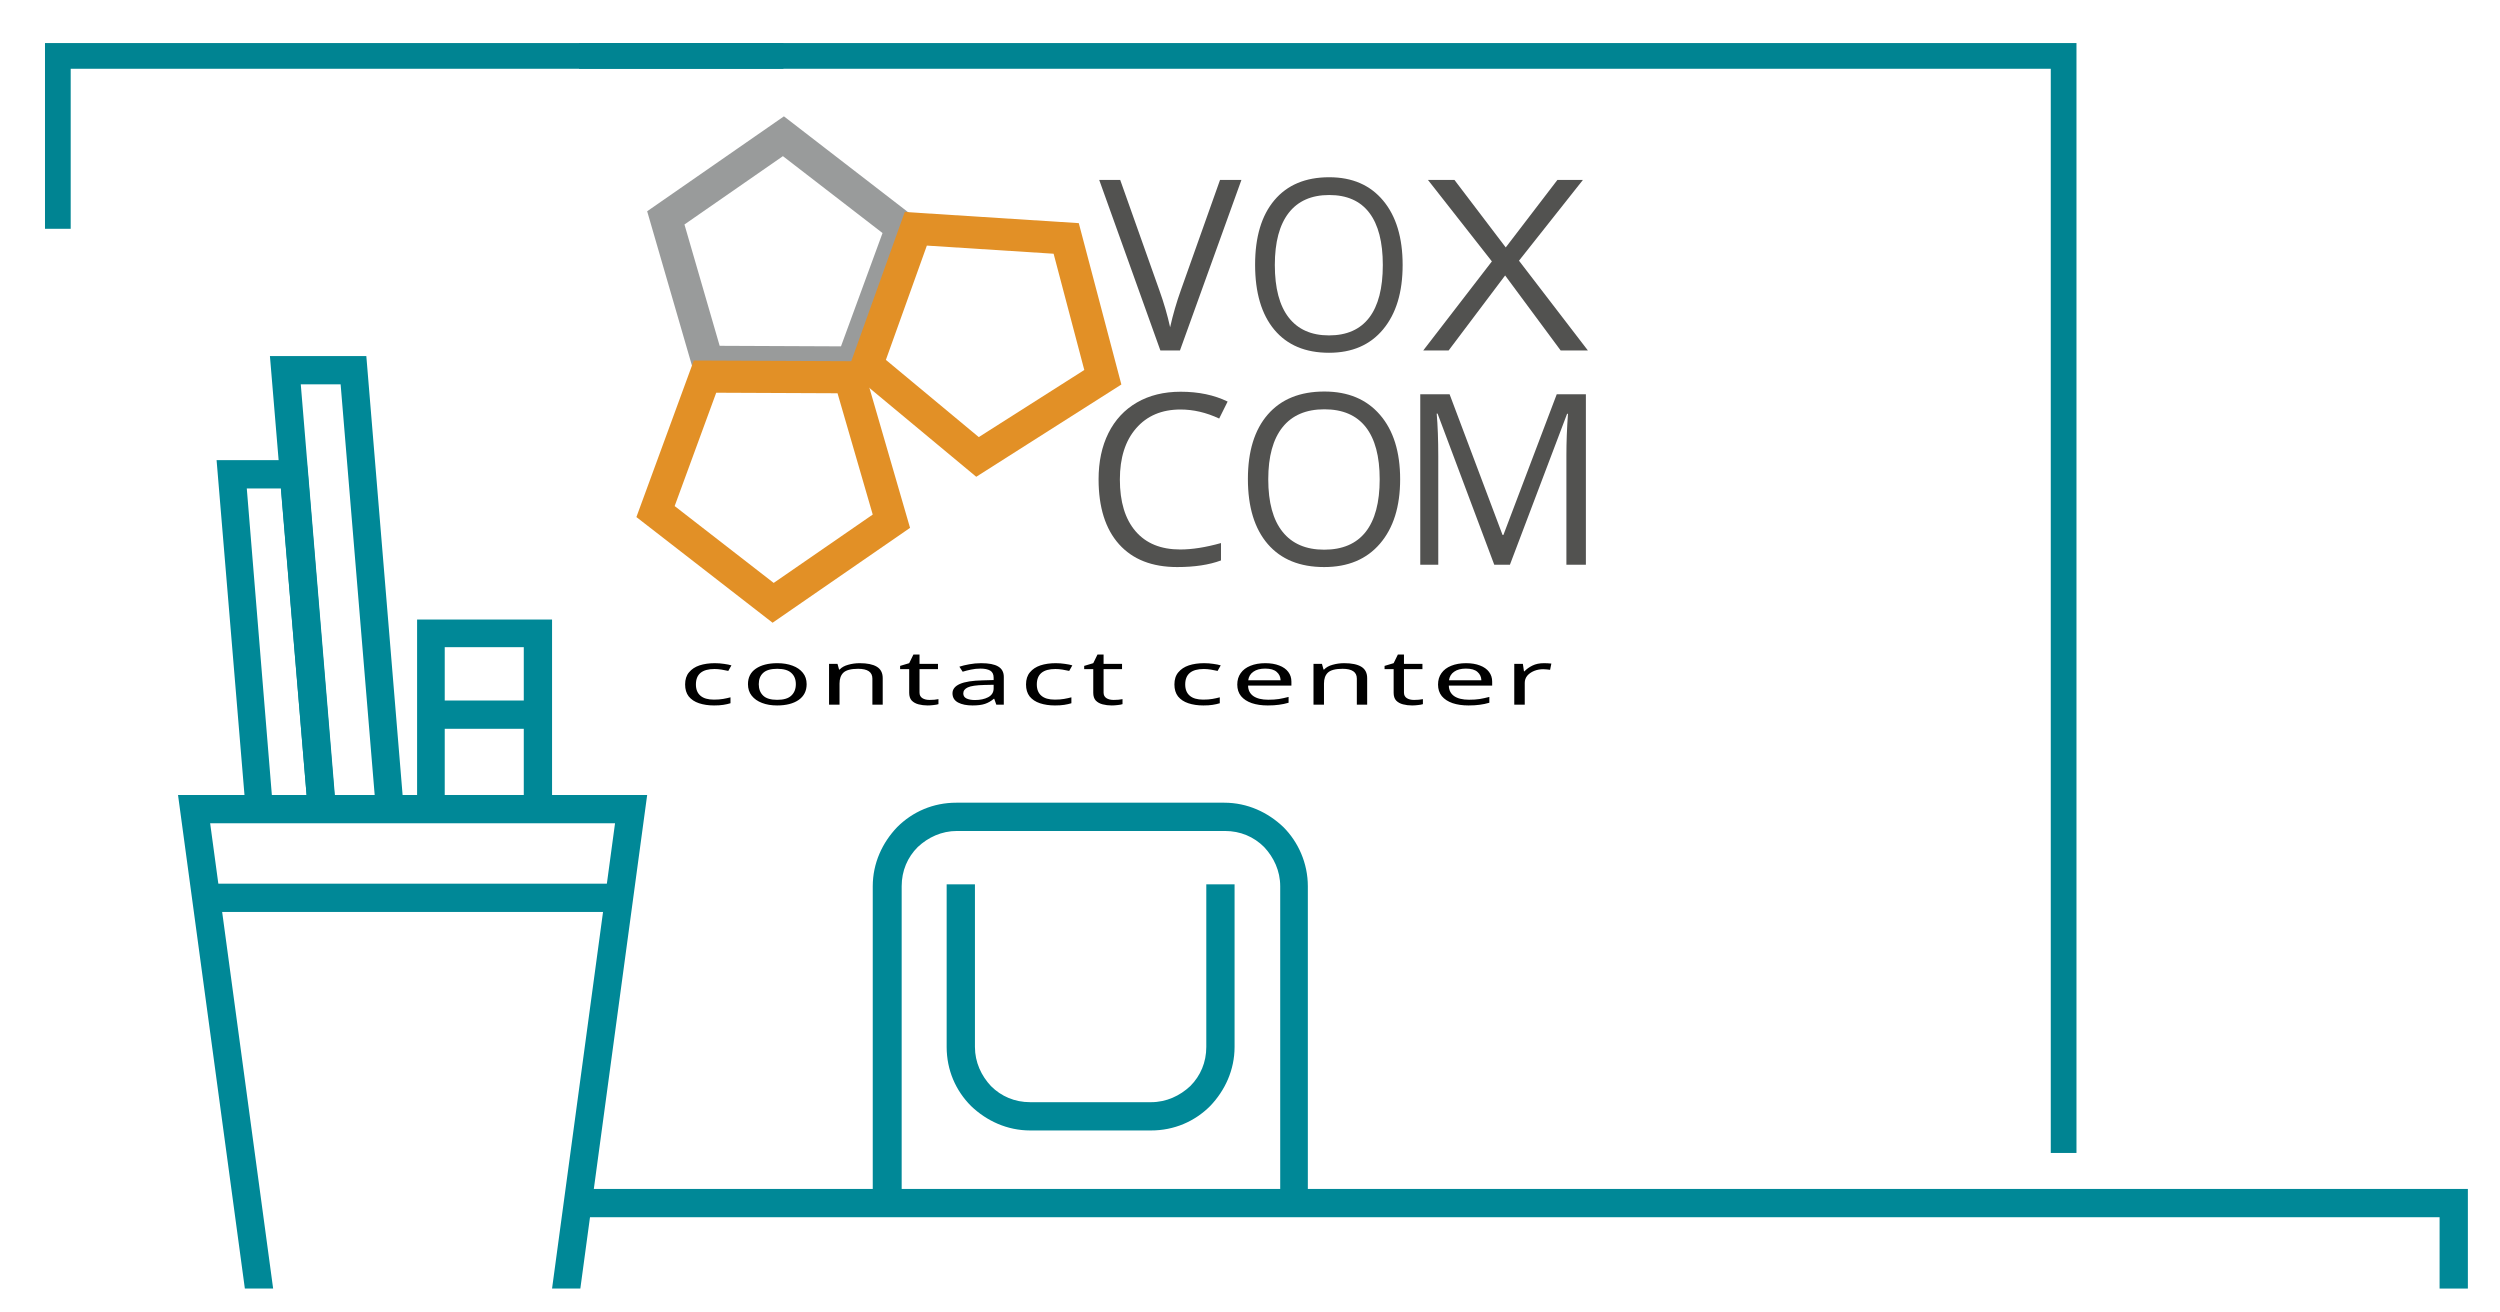
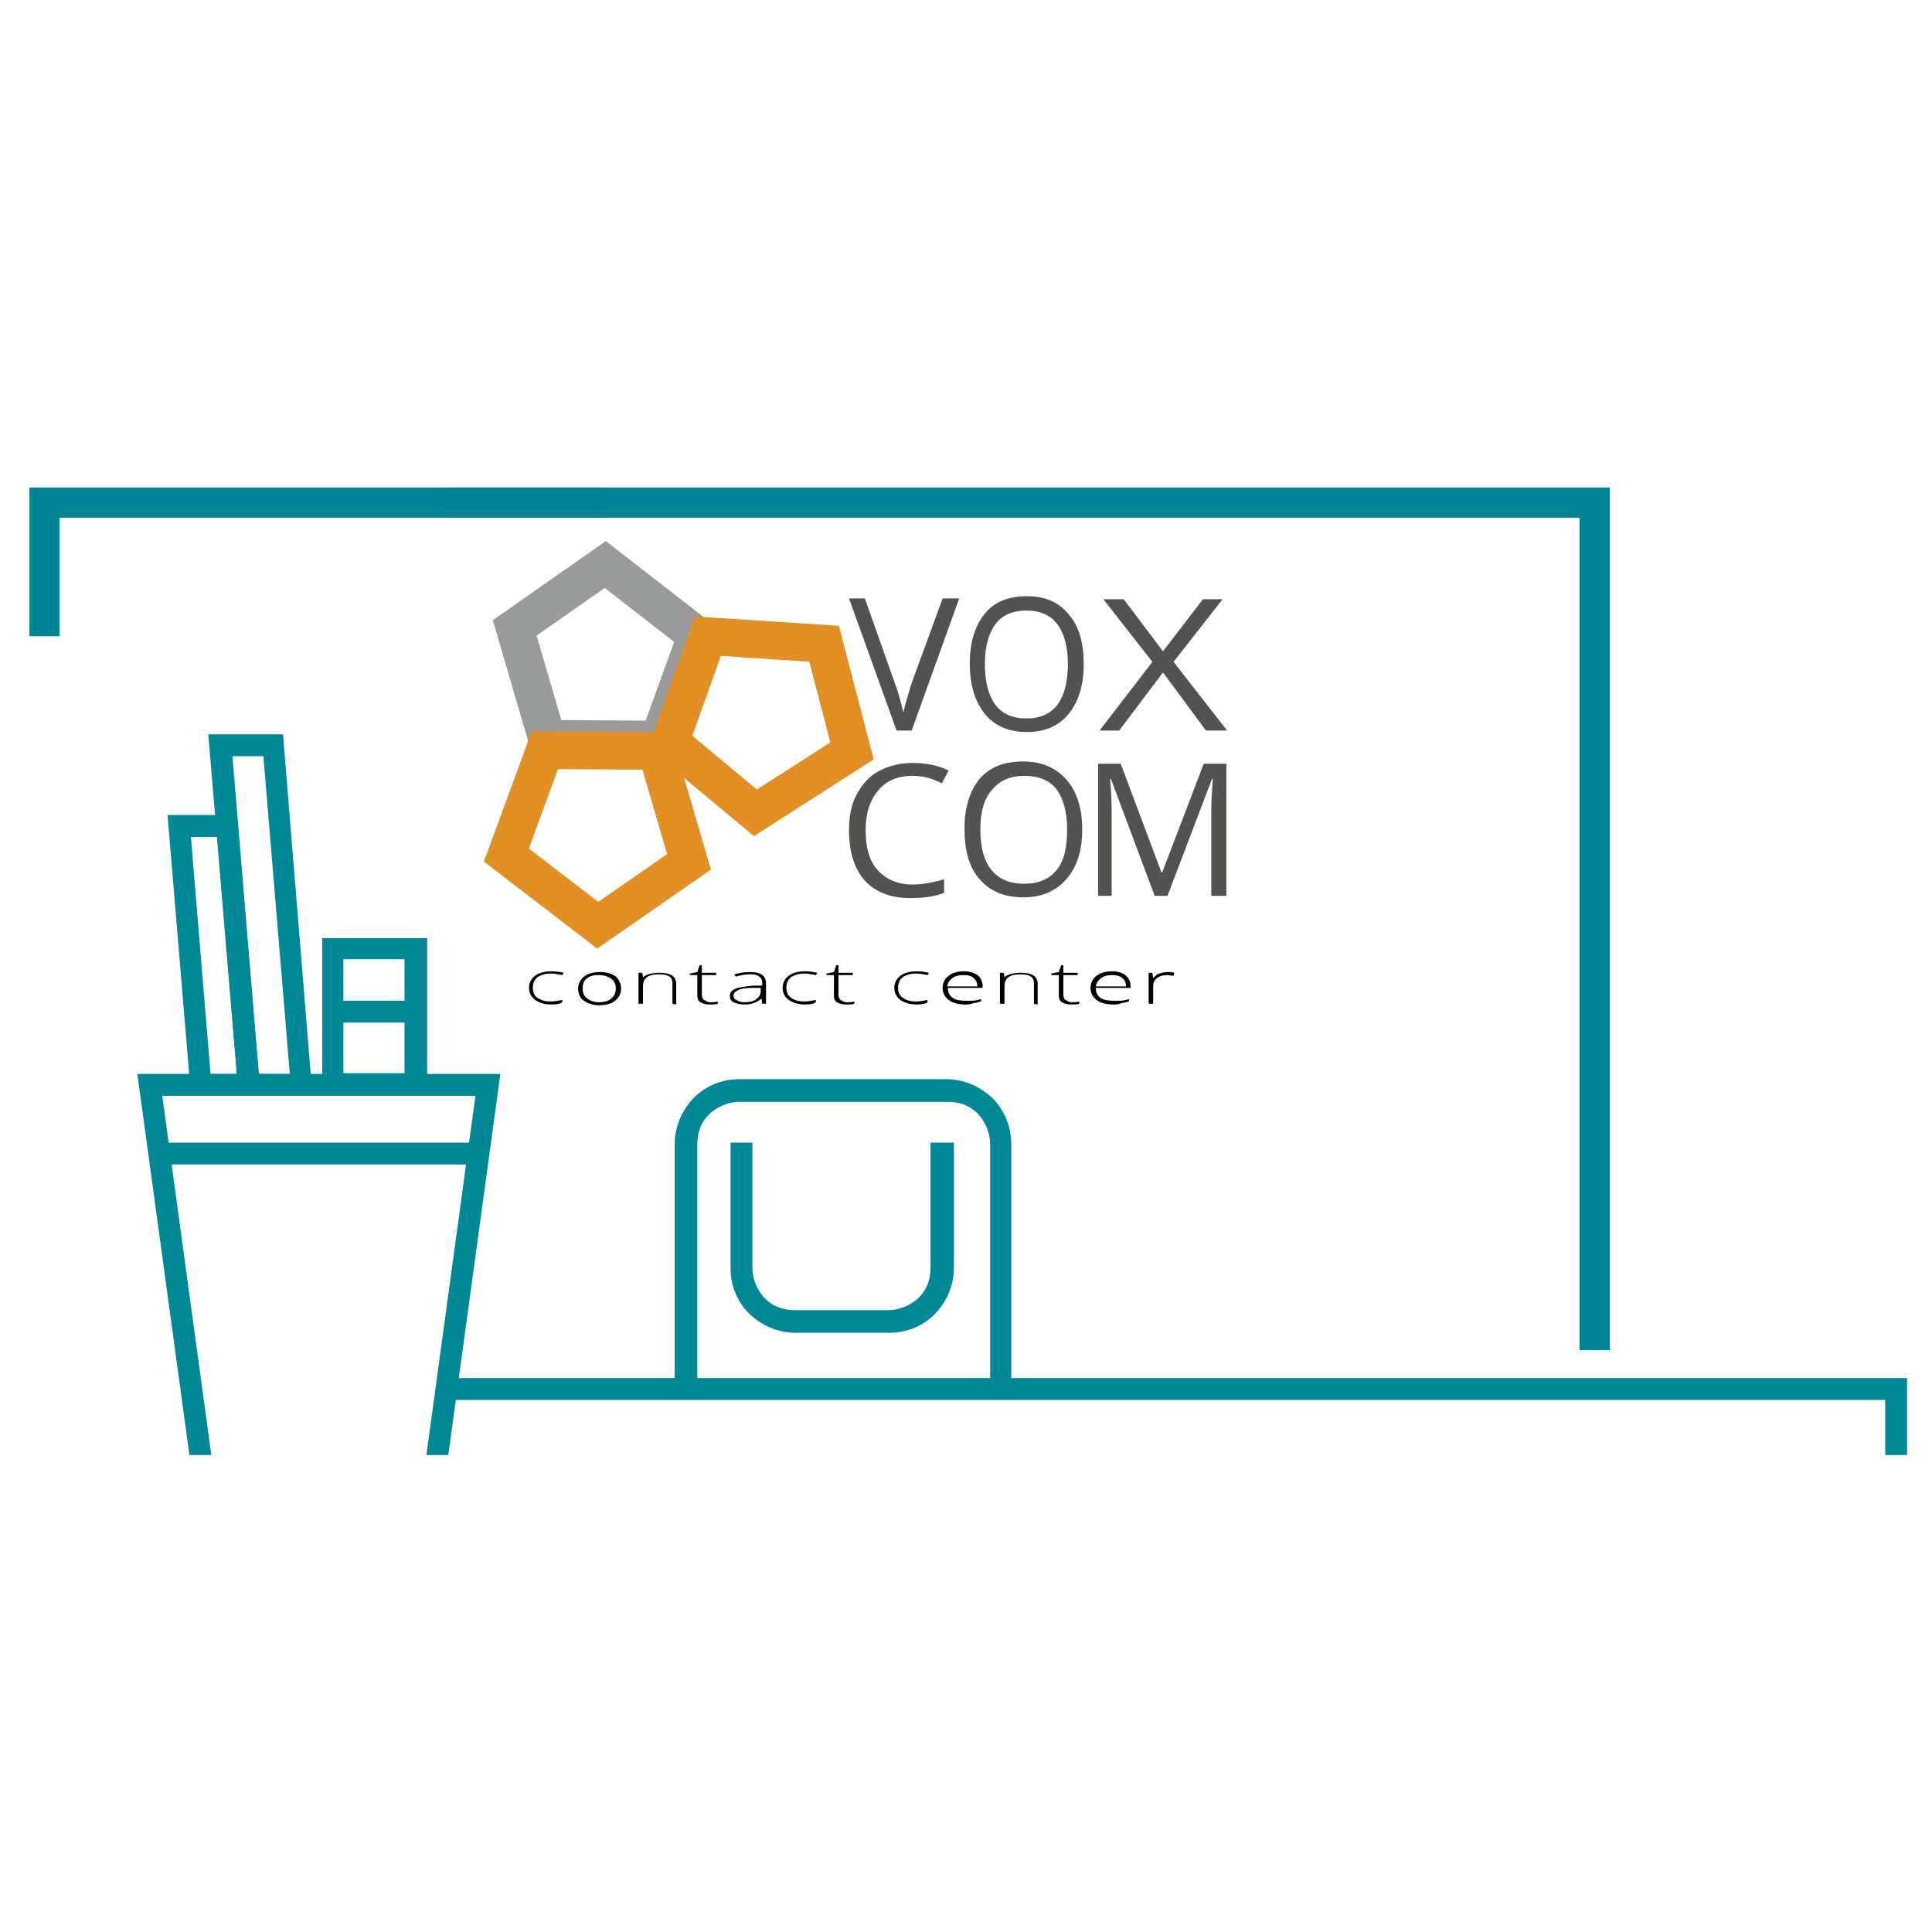
- <svg xmlns="http://www.w3.org/2000/svg" version="1.1" id="Слой_1" x="0px" y="0px" viewBox="0 0 389 204" enable-background="new 0 0 389 204" xml:space="preserve">
-   <polygon fill-rule="evenodd" clip-rule="evenodd" fill="#008897" points="90.1,185 384,185 384,200.5 379.6,200.5 379.6,189.4   90.1,189.4 " />
-   <path fill-rule="evenodd" clip-rule="evenodd" fill="#008897" d="M192.1,137.6v25.3c0,3.6-1.5,6.8-3.8,9.2c-2.4,2.4-5.6,3.8-9.2,3.8  h-18.8c-3.6,0-6.8-1.5-9.2-3.8c-2.4-2.4-3.8-5.6-3.8-9.2v-25.3h4.4v25.3c0,2.4,1,4.5,2.5,6.1c1.6,1.6,3.7,2.5,6.1,2.5h18.8  c2.4,0,4.5-1,6.1-2.5c1.6-1.6,2.5-3.7,2.5-6.1v-25.3H192.1z" />
-   <path fill-rule="evenodd" clip-rule="evenodd" fill="#008897" d="M135.8,187.3l0-49.4h0c0-3.6,1.5-6.8,3.8-9.2  c2.4-2.4,5.6-3.8,9.2-3.8h41.7c3.6,0,6.8,1.5,9.2,3.8c2.3,2.3,3.8,5.6,3.8,9.2l0,49.4h-4.3l0-49.4c0-2.4-1-4.5-2.5-6.1  c-1.6-1.6-3.7-2.5-6.1-2.5h-41.7c-2.4,0-4.5,1-6.1,2.5c-1.6,1.6-2.5,3.7-2.5,6.1h0l0,49.4H135.8z" />
-   <path fill-rule="evenodd" clip-rule="evenodd" fill="#008897" d="M46.8,59.8l5.3,63.9h6.2L53,59.8H46.8L46.8,59.8z M47.9,126  L42,55.4H57l6,72.6H48L47.9,126z" />
-   <rect x="67.5" y="109" fill-rule="evenodd" clip-rule="evenodd" fill="#008897" width="15.9" height="4.4" />
-   <path fill-rule="evenodd" clip-rule="evenodd" fill="#008897" d="M81.5,100.7H69.2v23h12.3V100.7L81.5,100.7z M67.1,96.4h18.8V128  h-21V96.4H67.1z" />
-   <path fill-rule="evenodd" clip-rule="evenodd" fill="#008897" d="M47.9,73.6l4.5,54.4h-14l-4.7-56.4h14L47.9,73.6L47.9,73.6z   M47.7,123.7L43.7,76h-5.3l3.9,47.7H47.7z" />
-   <rect x="32" y="137.5" fill-rule="evenodd" clip-rule="evenodd" fill="#008897" width="64.3" height="4.4" />
-   <polygon fill-rule="evenodd" clip-rule="evenodd" fill="#008897" points="38.1,200.5 27.7,123.7 100.7,123.7 90.3,200.5 85.9,200.5   95.7,128.1 32.7,128.1 42.5,200.5 " />
-   <polygon fill="none" stroke="#999B9B" stroke-width="5" stroke-miterlimit="10" points="140.3,35.4 132.6,56.4 110.1,56.3   103.6,33.9 121.9,21.2 " />
-   <polygon fill="none" stroke="#E29026" stroke-width="5" stroke-miterlimit="10" points="152.1,71.1 134.9,56.8 142.5,35.6   165.9,37.1 171.6,58.7 " />
-   <polygon fill="none" stroke="#E29026" stroke-width="5" stroke-miterlimit="10" points="102,79.6 109.7,58.6 132.2,58.7 138.7,81.1   120.3,93.8 " />
-   <rect x="171" y="26.3" fill="none" width="83.8" height="36.7" />
-   <text transform="matrix(1 0 0 1 171.0391 54.5322)" fill="#525250" font-family="'OpenSans'" font-size="37.172">V</text>
-   <text transform="matrix(0.94 0 0 1 193.1641 54.5322)" fill="#525250" font-family="'OpenSans'" font-size="37.172">O</text>
-   <text transform="matrix(1.21 0 0 1 221.2852 54.5322)" fill="#525250" font-family="'OpenSans'" font-size="37.172" letter-spacing="0.8">X</text>
-   <rect x="168.7" y="59.6" fill="none" width="88.5" height="36.7" />
-   <text transform="matrix(1 0 0 1 168.6738 87.875)" fill="#525250" font-family="'OpenSans'" font-size="37.172">C</text>
-   <text transform="matrix(0.97 0 0 1 191.9756 87.875)" fill="#525250" font-family="'OpenSans'" font-size="37.172" letter-spacing="-2.1">O</text>
-   <text transform="matrix(0.98 0 0 1 217.4248 87.875)" fill="#525250" font-family="'OpenSans'" font-size="37.172">M</text>
-   <rect x="99.6" y="111.3" fill="none" width="174.1" height="19.4" />
-   <text transform="matrix(1.558 0 0 1 105.5815 109.6436)" font-family="'OpenSans-Light'" font-size="11.828" letter-spacing="0.6">contact center</text>
-   <polyline fill-rule="evenodd" clip-rule="evenodd" fill="none" stroke="#008492" stroke-width="4" stroke-miterlimit="10" points="  9,35.6 9,8.7 321.1,8.7 321.1,179.4 " />
-   <line fill-rule="evenodd" clip-rule="evenodd" fill="none" stroke="#008492" stroke-width="4" stroke-miterlimit="10" x1="121.9" y1="8.7" x2="90.1" y2="8.7" />
+ <svg xmlns="http://www.w3.org/2000/svg" version="1.1" id="Слой_1" x="0px" y="0px" viewBox="0 0 256 256" enable-background="new 0 0 256 256" xml:space="preserve">
+   <polygon fill="#008897" points="59.3,182.6 252.7,182.6 252.7,192.8 249.8,192.8 249.8,185.5 59.3,185.5 " />
+   <path fill="#008897" d="M126.4,151.4V168c0,2.4-1,4.5-2.5,6.1c-1.6,1.6-3.7,2.5-6.1,2.5h-12.4c-2.4,0-4.5-1-6.1-2.5  c-1.6-1.6-2.5-3.7-2.5-6.1v-16.6h2.9V168c0,1.6,0.7,3,1.6,4c1.1,1.1,2.4,1.6,4,1.6h12.4c1.6,0,3-0.7,4-1.6c1.1-1.1,1.6-2.4,1.6-4  v-16.6H126.4z" />
+   <path fill="#008897" d="M89.4,184.1v-32.5l0,0c0-2.4,1-4.5,2.5-6.1c1.6-1.6,3.7-2.5,6.1-2.5h27.4c2.4,0,4.5,1,6.1,2.5  c1.5,1.5,2.5,3.7,2.5,6.1v32.5h-2.8v-32.5c0-1.6-0.7-3-1.6-4c-1.1-1.1-2.4-1.6-4-1.6H98c-1.6,0-3,0.7-4,1.6c-1.1,1.1-1.6,2.4-1.6,4  l0,0v32.5H89.4L89.4,184.1z" />
+   <path fill="#008897" d="M30.8,100.2l3.5,42.1h4.1l-3.5-42.1L30.8,100.2L30.8,100.2z M31.5,143.8l-3.9-46.5h9.9l3.9,47.8h-9.9  L31.5,143.8z" />
+   <rect x="44.4" y="132.6" fill="#008897" width="10.5" height="2.9" />
+   <path fill="#008897" d="M53.6,127.1h-8.1v15.1h8.1V127.1L53.6,127.1z M44.2,124.3h12.4v20.8H42.7v-20.8H44.2z" />
+   <path fill="#008897" d="M31.5,109.3l3,35.8h-9.2L22.2,108h9.2L31.5,109.3L31.5,109.3z M31.4,142.3l-2.6-31.4h-3.5l2.6,31.4H31.4z" />
+   <rect x="21.1" y="151.4" fill="#008897" width="42.3" height="2.9" />
+   <polygon fill="#008897" points="25.1,192.8 18.2,142.3 66.3,142.3 59.4,192.8 56.5,192.8 63,145.2 21.5,145.2 28,192.8 " />
+   <polygon fill="none" stroke="#999B9B" stroke-width="5" stroke-miterlimit="10" points="92.3,84.2 87.3,98 72.5,97.9 68.2,83.2   80.2,74.8 " />
+   <polygon fill="none" stroke="#E29026" stroke-width="5" stroke-miterlimit="10" points="100.1,107.7 88.8,98.3 93.8,84.3   109.2,85.3 112.9,99.5 " />
+   <polygon fill="none" stroke="#E29026" stroke-width="5" stroke-miterlimit="10" points="67.1,113.3 72.2,99.4 87,99.5 91.3,114.2   79.2,122.6 " />
+   <rect x="112.5" y="78.2" fill="none" width="55.1" height="24.2" />
+   <g enable-background="new    ">
+     <path fill="#525250" d="M124.9,79.3h2.2l-6.3,17.5h-2l-6.3-17.5h2.1l4,11.3c0.5,1.3,0.8,2.6,1.1,3.8c0.3-1.3,0.7-2.6,1.1-3.9   L124.9,79.3z" />
+   </g>
+   <g enable-background="new    ">
+     <path fill="#525250" d="M143.6,88c0,2.8-0.7,5-2,6.6c-1.3,1.6-3.2,2.4-5.5,2.4c-2.4,0-4.3-0.8-5.6-2.4c-1.3-1.6-2-3.8-2-6.7   c0-2.8,0.7-5,2-6.6c1.3-1.6,3.2-2.3,5.6-2.3c2.4,0,4.2,0.8,5.5,2.4C143,83,143.6,85.2,143.6,88z M130.5,88c0,2.4,0.5,4.2,1.4,5.4   c0.9,1.2,2.3,1.8,4.1,1.8c1.8,0,3.2-0.6,4.1-1.8c0.9-1.2,1.4-3,1.4-5.4c0-2.3-0.5-4.1-1.4-5.3s-2.3-1.8-4.1-1.8   c-1.8,0-3.2,0.6-4.1,1.8C131,83.9,130.5,85.7,130.5,88z" />
+   </g>
+   <g enable-background="new    ">
+     <path fill="#525250" d="M162.6,96.8h-2.8l-5.7-7.7l-5.8,7.7h-2.6l7-9.1l-6.5-8.3h2.7l5.2,6.9l5.3-6.9h2.6l-6.5,8.3L162.6,96.8z" />
+   </g>
+   <rect x="111" y="100.1" fill="none" width="58.2" height="24.2" />
+   <g enable-background="new    ">
+     <path fill="#525250" d="M120.9,102.8c-1.9,0-3.4,0.6-4.5,1.9s-1.7,3-1.7,5.3c0,2.3,0.5,4.1,1.6,5.3c1.1,1.2,2.6,1.9,4.6,1.9   c1.2,0,2.6-0.2,4.2-0.7v1.8c-1.2,0.5-2.7,0.7-4.5,0.7c-2.6,0-4.6-0.8-6-2.3c-1.4-1.6-2.1-3.8-2.1-6.7c0-1.8,0.3-3.4,1-4.7   s1.6-2.4,2.9-3.1c1.3-0.7,2.8-1.1,4.5-1.1c1.8,0,3.4,0.3,4.8,1l-0.9,1.7C123.5,103.1,122.2,102.8,120.9,102.8z" />
+   </g>
+   <g enable-background="new    ">
+     <path fill="#525250" d="M143.4,109.9c0,2.8-0.7,5-2.1,6.6s-3.3,2.4-5.7,2.4c-2.5,0-4.4-0.8-5.8-2.4s-2-3.8-2-6.7c0-2.8,0.7-5,2-6.6   c1.4-1.6,3.3-2.3,5.8-2.3c2.4,0,4.3,0.8,5.7,2.4C142.7,104.9,143.4,107.1,143.4,109.9z M129.9,109.9c0,2.4,0.5,4.2,1.5,5.4   c1,1.2,2.4,1.8,4.3,1.8c1.9,0,3.3-0.6,4.3-1.8c1-1.2,1.4-3,1.4-5.4c0-2.3-0.5-4.1-1.4-5.3s-2.4-1.8-4.2-1.8c-1.9,0-3.3,0.6-4.3,1.8   C130.4,105.8,129.9,107.6,129.9,109.9z" />
+   </g>
+   <g enable-background="new    ">
+     <path fill="#525250" d="M153,118.7l-5.8-15.5h-0.1c0.1,1.2,0.2,2.7,0.2,4.4v11.1h-1.8v-17.5h3l5.4,14.4h0.1l5.5-14.4h3v17.5h-2   v-11.3c0-1.3,0.1-2.7,0.2-4.2h-0.1l-5.9,15.5H153z" />
+   </g>
+   <rect x="65.5" y="134.1" fill="none" width="114.6" height="12.8" />
+   <g enable-background="new    ">
+     <path d="M73.1,133.1c-0.9,0-1.6-0.2-2.2-0.6c-0.5-0.4-0.8-0.9-0.8-1.6c0-0.7,0.3-1.2,0.8-1.6c0.5-0.4,1.3-0.6,2.2-0.6   c0.6,0,1.1,0.1,1.6,0.2l-0.2,0.3c-0.6-0.1-1-0.2-1.5-0.2c-0.8,0-1.4,0.2-1.8,0.5s-0.6,0.8-0.6,1.4c0,0.6,0.2,1,0.6,1.3   s1,0.5,1.7,0.5c0.6,0,1.1-0.1,1.6-0.2v0.3C74.3,133,73.8,133.1,73.1,133.1z" />
+     <path d="M82.3,131c0,0.7-0.3,1.2-0.8,1.6s-1.2,0.6-2.1,0.6c-0.6,0-1.1-0.1-1.5-0.3s-0.8-0.4-1-0.8c-0.2-0.3-0.3-0.7-0.3-1.1   c0-0.7,0.3-1.2,0.8-1.6c0.5-0.4,1.2-0.6,2.1-0.6s1.6,0.2,2.1,0.6C82,129.8,82.3,130.3,82.3,131z M77.2,131c0,0.6,0.2,1,0.6,1.3   s0.9,0.5,1.6,0.5s1.3-0.2,1.6-0.5c0.4-0.3,0.6-0.8,0.6-1.3c0-0.6-0.2-1-0.6-1.3s-0.9-0.5-1.7-0.5s-1.3,0.2-1.6,0.5   C77.4,129.9,77.2,130.4,77.2,131z" />
+     <path d="M89.1,133v-2.7c0-0.4-0.1-0.7-0.4-0.9s-0.7-0.3-1.3-0.3c-0.8,0-1.3,0.1-1.7,0.4c-0.4,0.3-0.5,0.7-0.5,1.2v2.3h-0.6v-4.1   h0.5l0.1,0.6l0,0c0.4-0.4,1.2-0.6,2.2-0.6c1.5,0,2.2,0.5,2.2,1.5v2.7L89.1,133L89.1,133z" />
+     <path d="M94.1,132.8c0.4,0,0.7,0,1-0.1v0.3c-0.3,0.1-0.6,0.1-1,0.1c-0.6,0-1-0.1-1.3-0.3s-0.4-0.5-0.4-0.9v-2.7h-1V129l1-0.2   l0.3-0.9H93v1h1.9v0.3H93v2.6c0,0.3,0.1,0.6,0.3,0.7S93.7,132.8,94.1,132.8z" />
+     <path d="M101,133l-0.1-0.7l0,0c-0.3,0.3-0.7,0.5-1,0.6s-0.7,0.2-1.2,0.2c-0.6,0-1.1-0.1-1.5-0.3s-0.5-0.5-0.5-0.9s0.3-0.7,0.8-0.9   s1.3-0.3,2.3-0.4h1.2v-0.3c0-0.4-0.1-0.7-0.4-0.9c-0.2-0.2-0.6-0.3-1.2-0.3s-1.2,0.1-1.9,0.3l-0.2-0.3c0.7-0.2,1.4-0.3,2.1-0.3   s1.2,0.1,1.6,0.4c0.3,0.2,0.5,0.6,0.5,1.1v2.7L101,133L101,133z M98.6,132.8c0.7,0,1.2-0.1,1.6-0.4c0.4-0.3,0.6-0.6,0.6-1.1v-0.4   h-1.1c-0.9,0-1.5,0.1-1.9,0.3s-0.6,0.4-0.6,0.7s0.1,0.5,0.4,0.6C97.8,132.7,98.2,132.8,98.6,132.8z" />
+     <path d="M106.7,133.1c-0.9,0-1.6-0.2-2.2-0.6c-0.5-0.4-0.8-0.9-0.8-1.6c0-0.7,0.3-1.2,0.8-1.6c0.5-0.4,1.3-0.6,2.2-0.6   c0.6,0,1.1,0.1,1.6,0.2l-0.2,0.3c-0.6-0.1-1-0.2-1.5-0.2c-0.8,0-1.4,0.2-1.8,0.5s-0.6,0.8-0.6,1.4c0,0.6,0.2,1,0.6,1.3   s1,0.5,1.7,0.5c0.6,0,1.1-0.1,1.6-0.2v0.3C107.9,133,107.3,133.1,106.7,133.1z" />
+     <path d="M112.2,132.8c0.4,0,0.7,0,1-0.1v0.3c-0.3,0.1-0.6,0.1-1,0.1c-0.6,0-1-0.1-1.3-0.3s-0.4-0.5-0.4-0.9v-2.7h-1V129l1-0.2   l0.3-0.9h0.3v1h1.9v0.3h-1.9v2.6c0,0.3,0.1,0.6,0.3,0.7S111.8,132.8,112.2,132.8z" />
+     <path d="M121.5,133.1c-0.9,0-1.6-0.2-2.2-0.6c-0.5-0.4-0.8-0.9-0.8-1.6c0-0.7,0.3-1.2,0.8-1.6c0.5-0.4,1.3-0.6,2.2-0.6   c0.6,0,1.1,0.1,1.6,0.2l-0.2,0.3c-0.6-0.1-1-0.2-1.5-0.2c-0.8,0-1.4,0.2-1.8,0.5s-0.6,0.8-0.6,1.4c0,0.6,0.2,1,0.6,1.3   s1,0.5,1.7,0.5c0.6,0,1.1-0.1,1.6-0.2v0.3C122.7,133,122.1,133.1,121.5,133.1z" />
+     <path d="M127.9,133.1c-0.9,0-1.7-0.2-2.2-0.6c-0.5-0.4-0.8-0.9-0.8-1.6c0-0.7,0.3-1.2,0.8-1.6s1.2-0.6,2-0.6c0.8,0,1.4,0.2,1.8,0.5   s0.7,0.8,0.7,1.4v0.3h-4.6c0,0.6,0.2,1,0.6,1.3s1,0.4,1.7,0.4c0.4,0,0.7,0,1,0s0.6-0.1,1.1-0.2v0.3c-0.4,0.1-0.7,0.2-1,0.2   C128.6,133.1,128.2,133.1,127.9,133.1z M127.7,129.2c-0.6,0-1.1,0.1-1.5,0.4c-0.4,0.3-0.6,0.6-0.7,1.1h4c0-0.5-0.2-0.9-0.5-1.1   C128.7,129.3,128.3,129.2,127.7,129.2z" />
+     <path d="M137,133v-2.7c0-0.4-0.1-0.7-0.4-0.9s-0.7-0.3-1.3-0.3c-0.8,0-1.3,0.1-1.7,0.4c-0.4,0.3-0.5,0.7-0.5,1.2v2.3h-0.6v-4.1h0.5   l0.1,0.6l0,0c0.4-0.4,1.2-0.6,2.2-0.6c1.5,0,2.2,0.5,2.2,1.5v2.7L137,133L137,133z" />
+     <path d="M142,132.8c0.4,0,0.7,0,1-0.1v0.3c-0.3,0.1-0.6,0.1-1,0.1c-0.6,0-1-0.1-1.3-0.3s-0.4-0.5-0.4-0.9v-2.7h-1V129l1-0.2   l0.3-0.9h0.3v1h1.9v0.3h-1.9v2.6c0,0.3,0.1,0.6,0.3,0.7S141.6,132.8,142,132.8z" />
+     <path d="M147.5,133.1c-0.9,0-1.7-0.2-2.2-0.6c-0.5-0.4-0.8-0.9-0.8-1.6c0-0.7,0.3-1.2,0.8-1.6c0.5-0.4,1.2-0.6,2-0.6   s1.4,0.2,1.8,0.5c0.4,0.3,0.7,0.8,0.7,1.4v0.3h-4.6c0,0.6,0.2,1,0.6,1.3c0.4,0.3,1,0.4,1.7,0.4c0.4,0,0.7,0,1,0s0.6-0.1,1.1-0.2   v0.3c-0.4,0.1-0.7,0.2-1,0.2C148.3,133.1,147.9,133.1,147.5,133.1z M147.4,129.2c-0.6,0-1.1,0.1-1.5,0.4c-0.4,0.3-0.6,0.6-0.7,1.1   h4c0-0.5-0.2-0.9-0.5-1.1C148.4,129.3,147.9,129.2,147.4,129.2z" />
+     <path d="M154.7,128.8c0.3,0,0.6,0,0.9,0.1l-0.1,0.4c-0.3,0-0.5-0.1-0.8-0.1c-0.5,0-1,0.1-1.4,0.4c-0.4,0.3-0.5,0.7-0.5,1.1v2.3   h-0.6v-4.1h0.5l0.1,0.7l0,0c0.3-0.3,0.5-0.5,0.8-0.6C154,128.9,154.3,128.8,154.7,128.8z" />
+   </g>
+   <polyline fill="none" stroke="#008492" stroke-width="4" stroke-miterlimit="10" points="5.9,84.3 5.9,66.6 211.3,66.6 211.3,178.9   " />
+   <line fill="none" stroke="#008492" stroke-width="4" stroke-miterlimit="10" x1="80.2" y1="66.6" x2="59.3" y2="66.6" />
</svg>
